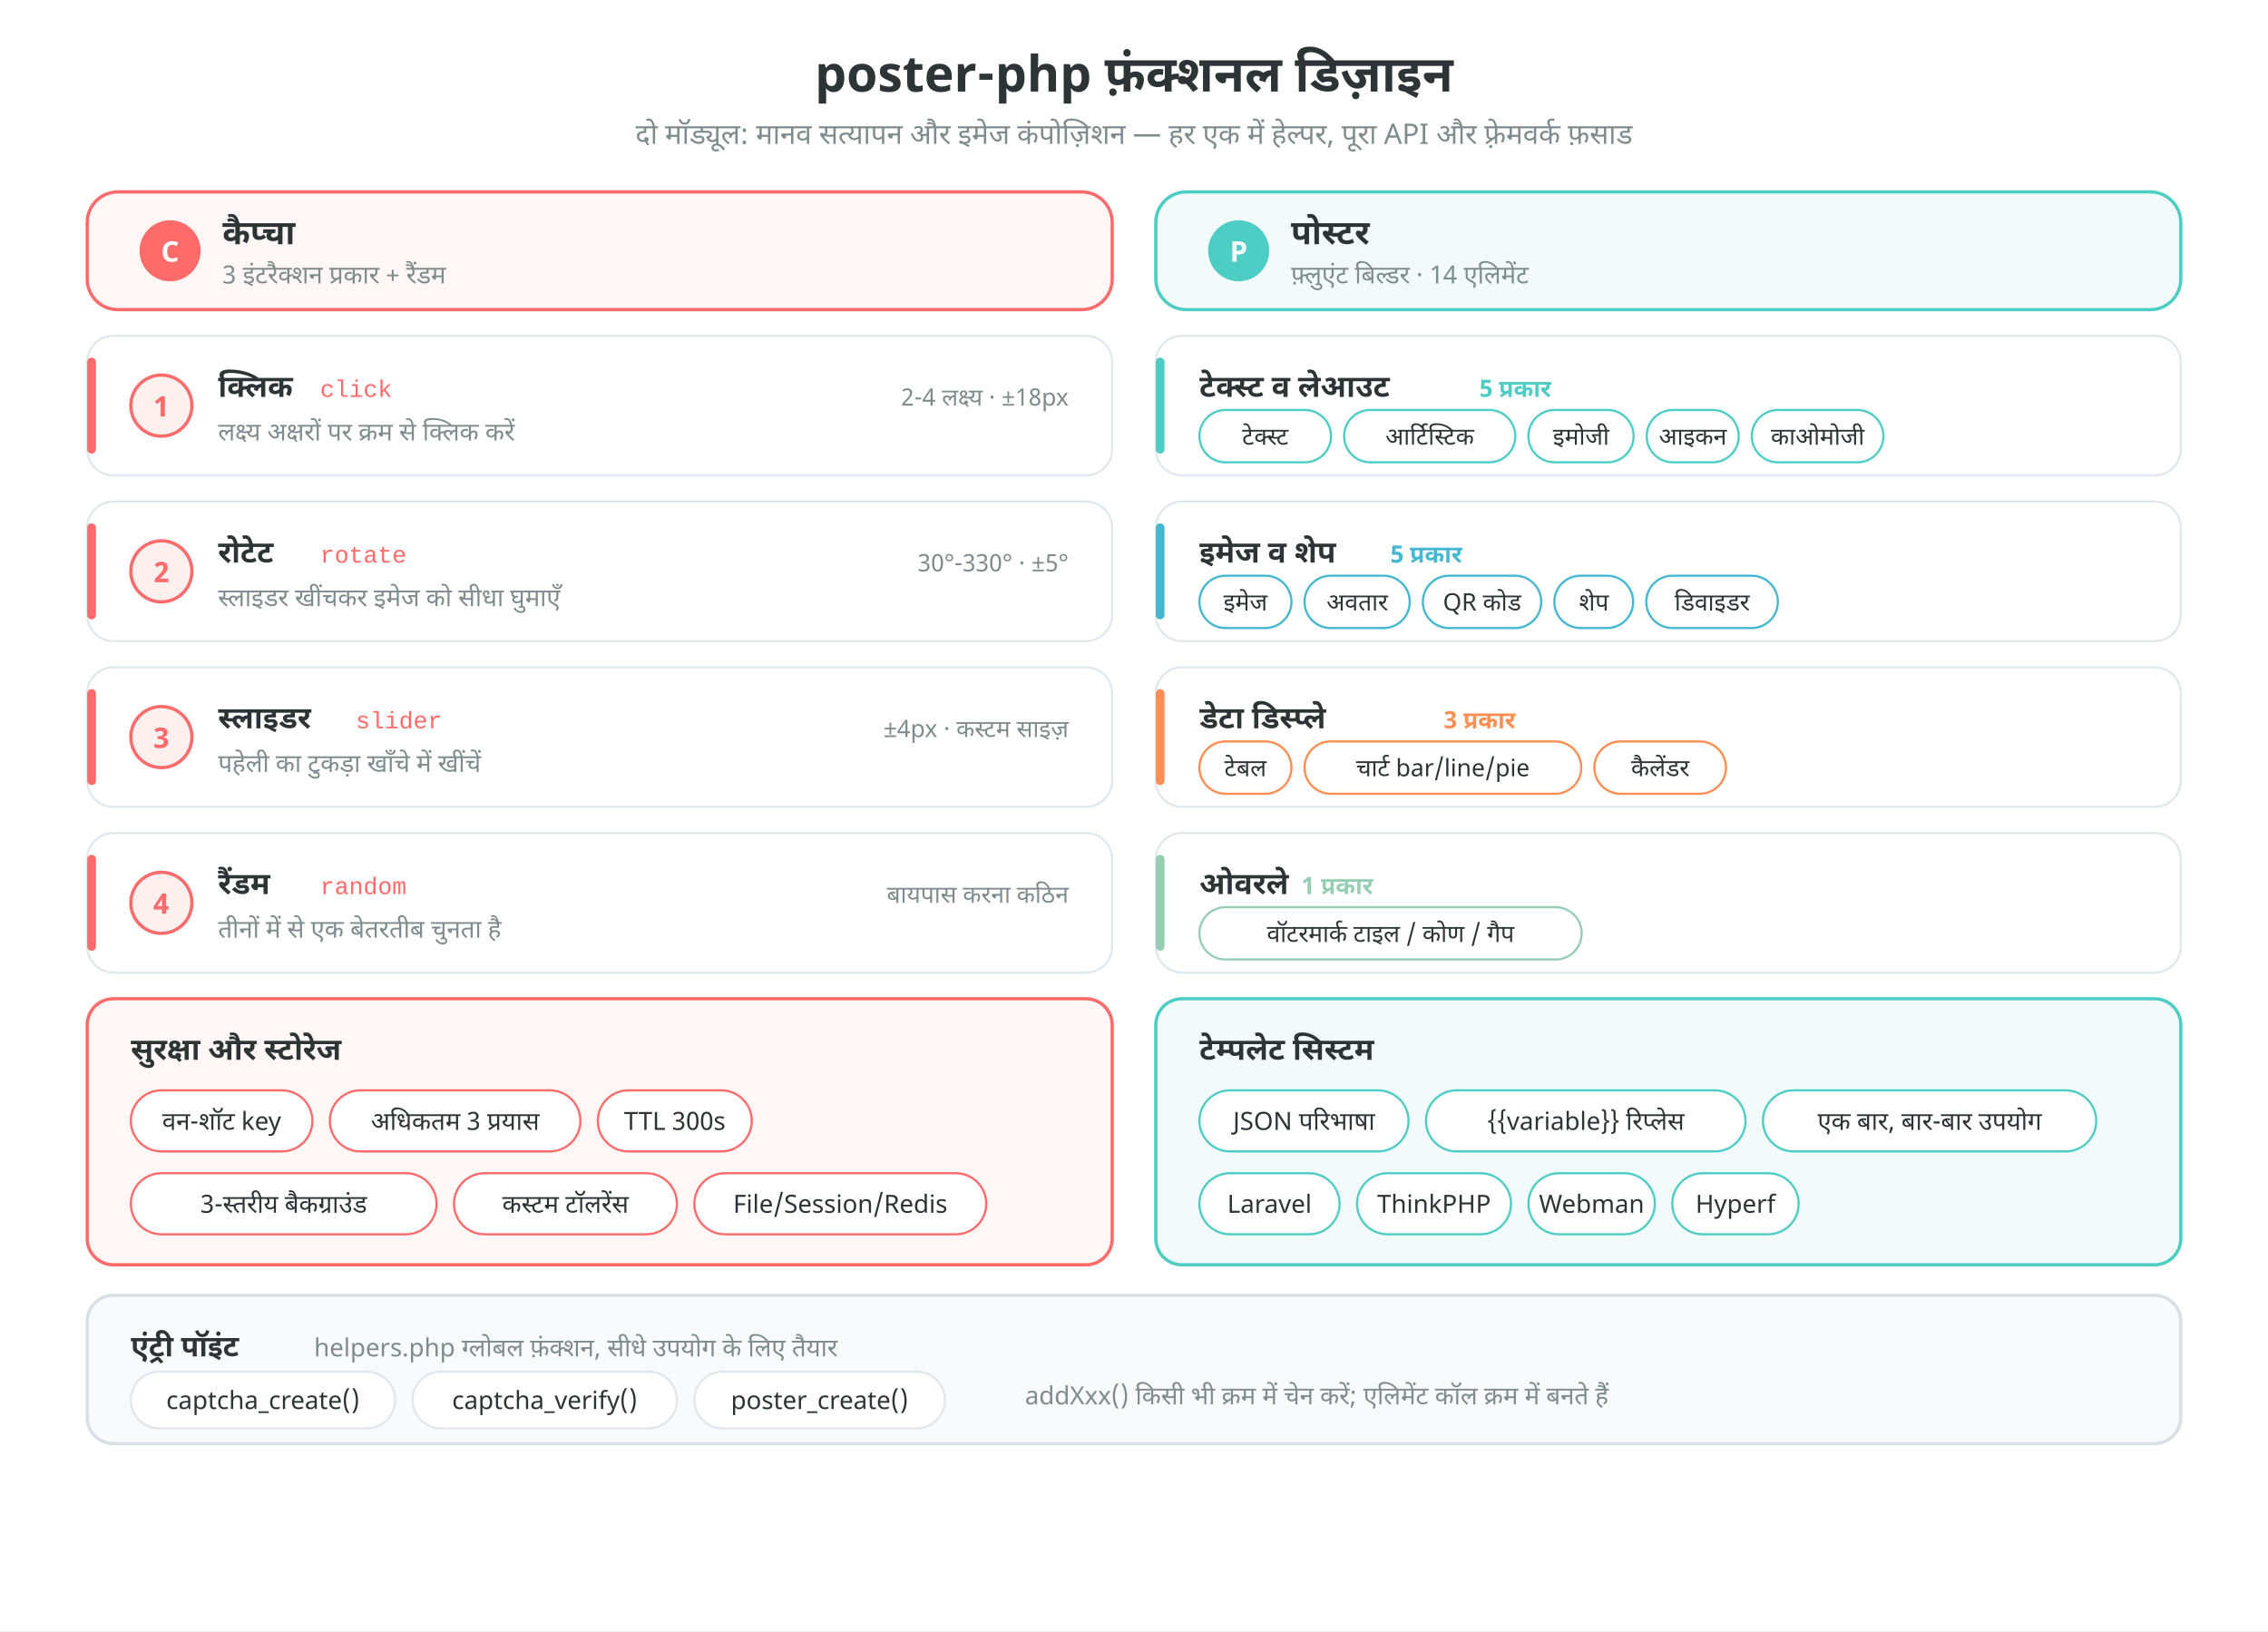
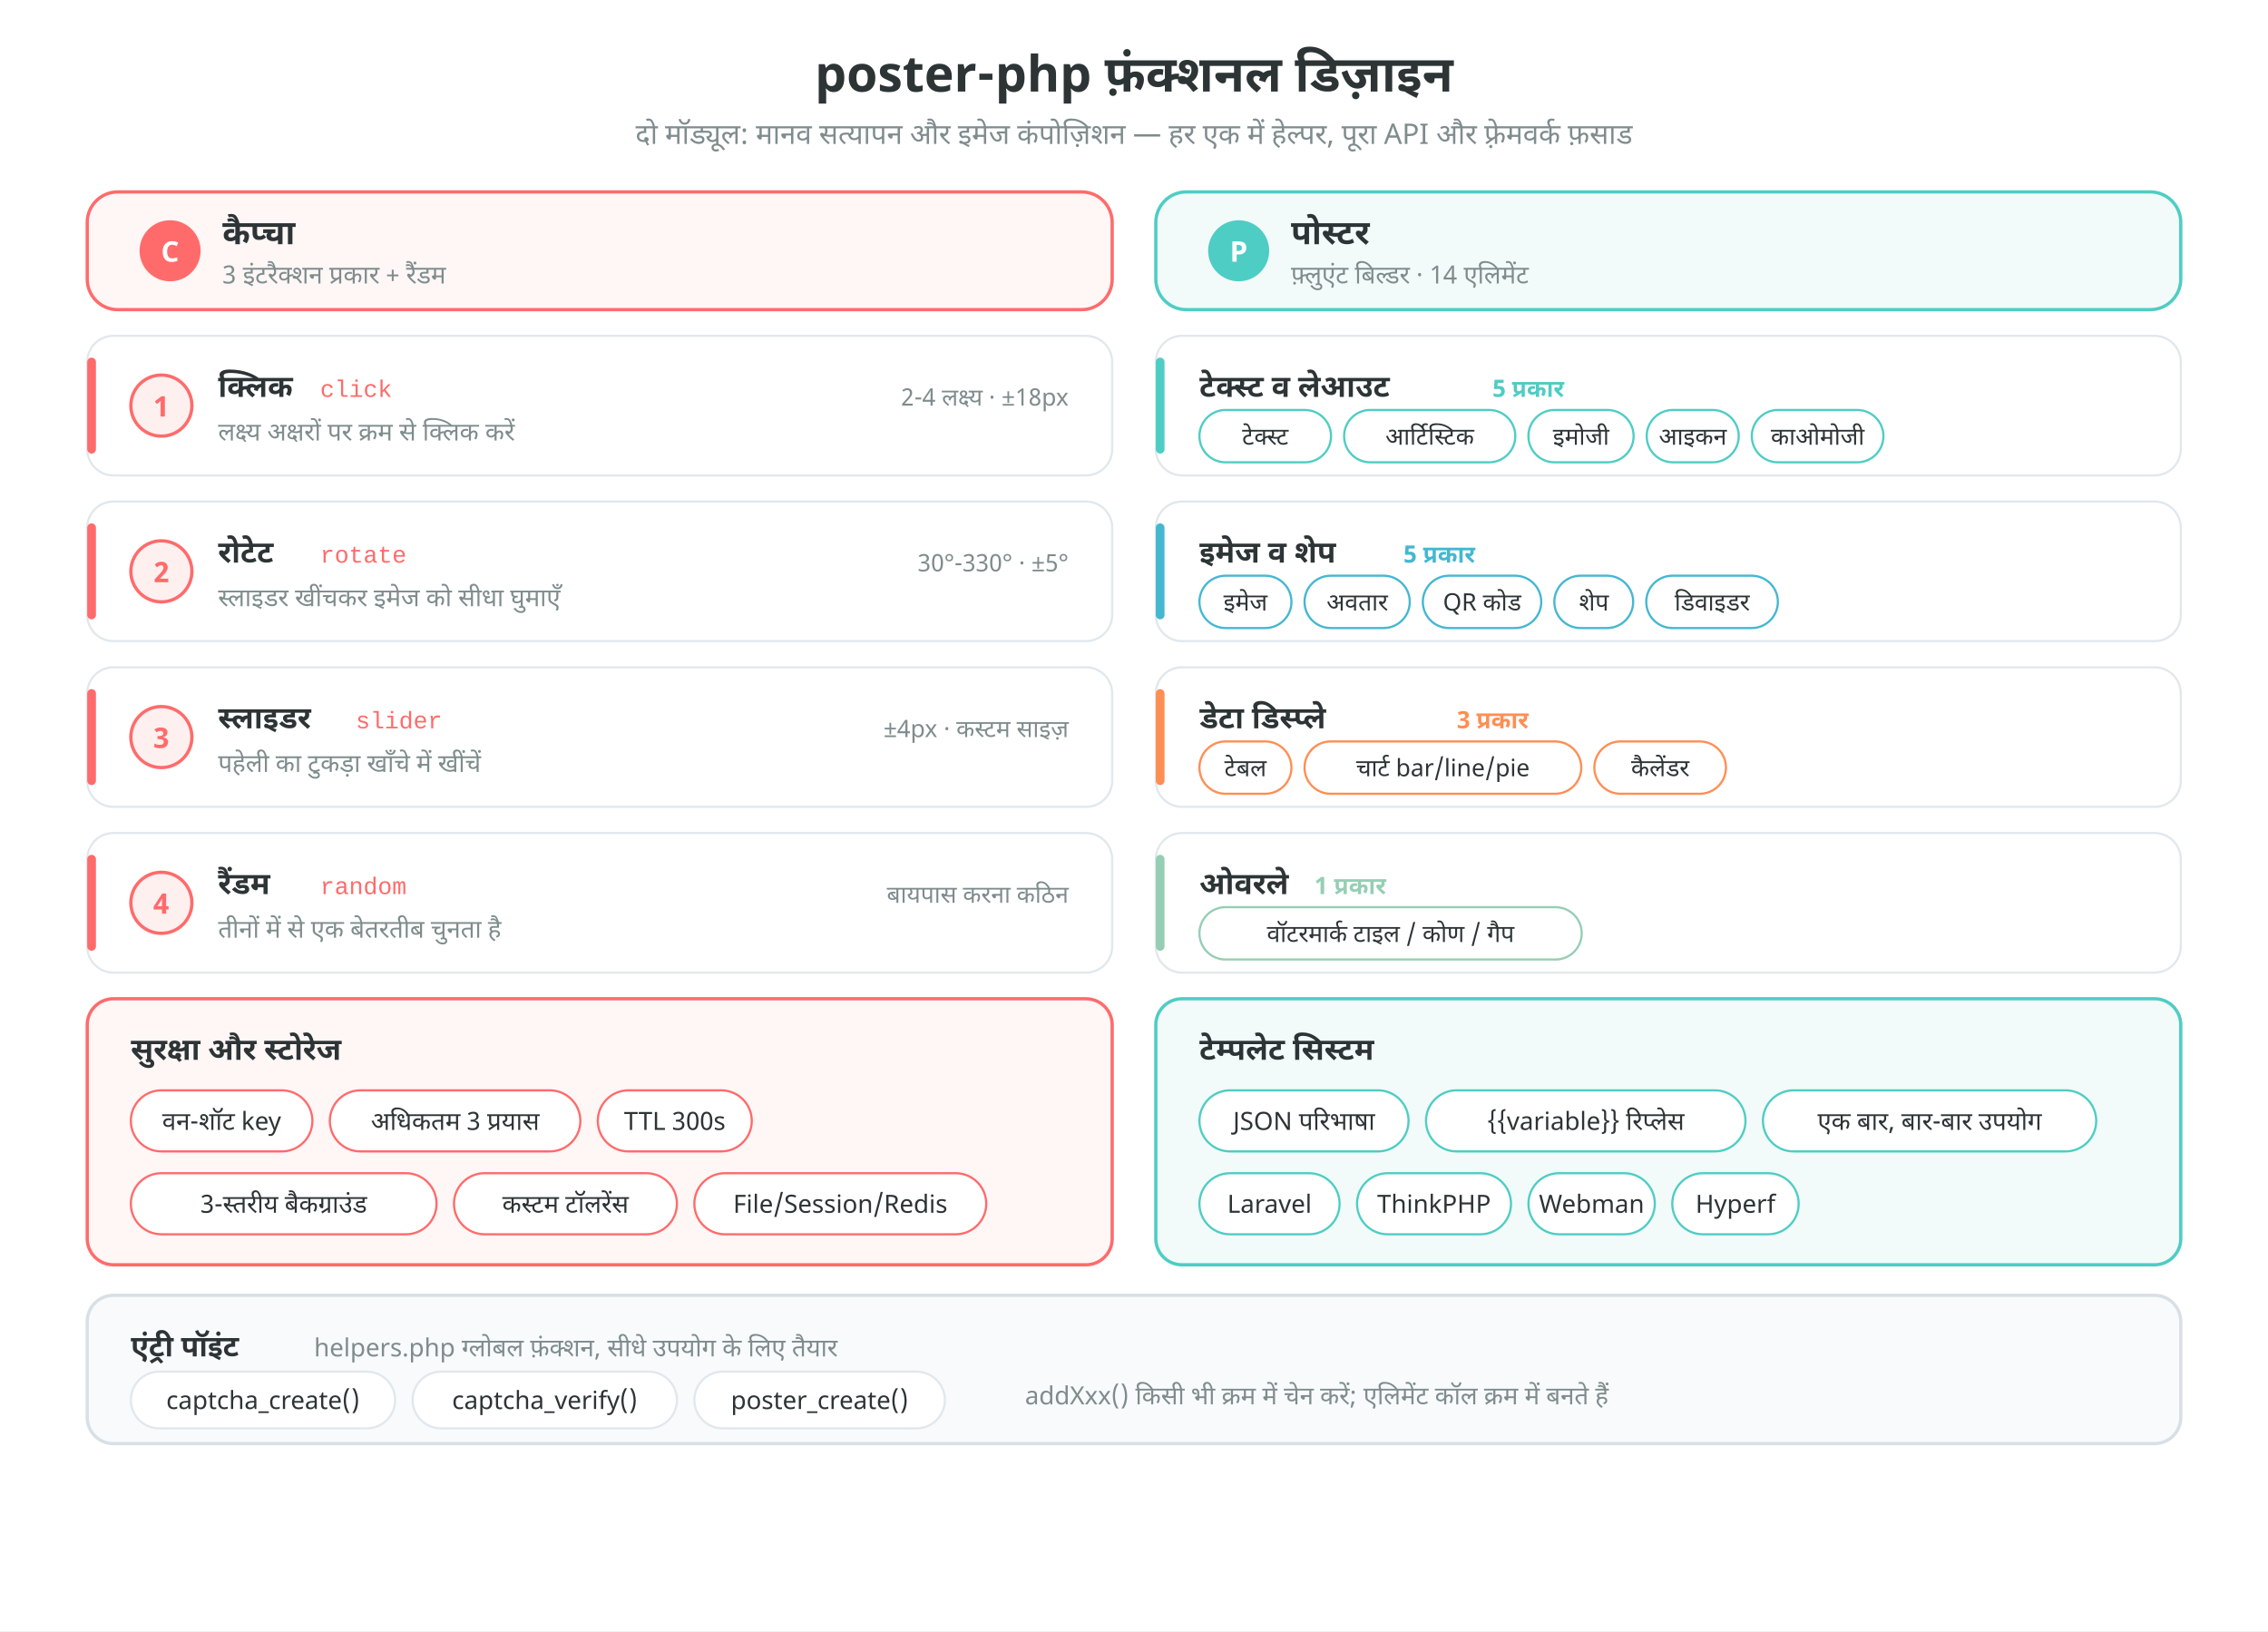
<svg xmlns="http://www.w3.org/2000/svg" viewBox="0 0 1040 748" width="1040" height="748" font-family="'Noto Sans Devanagari','Nirmala UI',sans-serif" role="img" aria-label="poster-php फ़ंक्शनल डिज़ाइन">
  <defs>
    <marker id="arrow" viewBox="0 0 10 10" refX="9" refY="5" markerWidth="6" markerHeight="6" orient="auto">
      <path d="M0 0L10 5L0 10Z" fill="#B2BEC3" />
    </marker>
  </defs>
  <rect width="1040" height="748" fill="#FFFFFF" />
  <text x="520" y="42" font-size="23" fill="#2D3436" font-weight="700" text-anchor="middle">poster-php फ़ंक्शनल डिज़ाइन</text>
  <text x="520" y="66" font-size="13" fill="#7F8C8D" text-anchor="middle">दो मॉड्यूल: मानव सत्यापन और इमेज कंपोज़िशन — हर एक में हेल्पर, पूरा API और फ़्रेमवर्क फ़साड</text>
  <rect x="40" y="88" width="470" height="54" rx="14" fill="#FFF6F6" stroke="#FF6B6B" stroke-width="1.5" />
  <circle cx="78" cy="115" r="14" fill="#FF6B6B" />
  <text x="78" y="120" font-size="13" fill="#FFFFFF" font-weight="700" text-anchor="middle">C</text>
  <text x="102" y="112" font-size="15.5" fill="#2D3436" font-weight="700">कैप्चा</text>
  <text x="102" y="130" font-size="11.5" fill="#7F8C8D">3 इंटरैक्शन प्रकार + रैंडम</text>
  <rect x="530" y="88" width="470" height="54" rx="14" fill="#F2FBF9" stroke="#4ECDC4" stroke-width="1.5" />
  <circle cx="568" cy="115" r="14" fill="#4ECDC4" />
  <text x="568" y="120" font-size="13" fill="#FFFFFF" font-weight="700" text-anchor="middle">P</text>
  <text x="592" y="112" font-size="15.5" fill="#2D3436" font-weight="700">पोस्टर</text>
  <text x="592" y="130" font-size="11.5" fill="#7F8C8D">फ़्लुएंट बिल्डर · 14 एलिमेंट</text>
  <rect x="40" y="154" width="470" height="64" rx="12" fill="#FFFFFF" stroke="#E1E8ED" stroke-width="1" />
  <rect x="40" y="164" width="4" height="44" rx="2" fill="#FF6B6B" />
  <circle cx="74" cy="186" r="14" fill="#FFF0F0" stroke="#FF6B6B" stroke-width="1.5" />
  <text x="74" y="191" font-size="13" fill="#FF6B6B" font-weight="700" text-anchor="middle">1</text>
  <text x="100" y="182" font-size="14" fill="#2D3436" font-weight="600">क्लिक</text>
  <text x="146.81" y="182" font-size="11" fill="#FF6B6B" font-family="'SFMono-Regular',Consolas,'Liberation Mono',Menlo,monospace">click</text>
  <text x="100" y="202" font-size="11.5" fill="#7F8C8D">लक्ष्य अक्षरों पर क्रम से क्लिक करें</text>
  <text x="490" y="186" font-size="11" fill="#7F8C8D" text-anchor="end">2-4 लक्ष्य · ±18px</text>
  <rect x="40" y="230" width="470" height="64" rx="12" fill="#FFFFFF" stroke="#E1E8ED" stroke-width="1" />
  <rect x="40" y="240" width="4" height="44" rx="2" fill="#FF6B6B" />
  <circle cx="74" cy="262" r="14" fill="#FFF0F0" stroke="#FF6B6B" stroke-width="1.5" />
  <text x="74" y="267" font-size="13" fill="#FF6B6B" font-weight="700" text-anchor="middle">2</text>
  <text x="100" y="258" font-size="14" fill="#2D3436" font-weight="600">रोटेट</text>
  <text x="146.81" y="258" font-size="11" fill="#FF6B6B" font-family="'SFMono-Regular',Consolas,'Liberation Mono',Menlo,monospace">rotate</text>
  <text x="100" y="278" font-size="11.5" fill="#7F8C8D">स्लाइडर खींचकर इमेज को सीधा घुमाएँ</text>
  <text x="490" y="262" font-size="11" fill="#7F8C8D" text-anchor="end">30°-330° · ±5°</text>
  <rect x="40" y="306" width="470" height="64" rx="12" fill="#FFFFFF" stroke="#E1E8ED" stroke-width="1" />
  <rect x="40" y="316" width="4" height="44" rx="2" fill="#FF6B6B" />
  <circle cx="74" cy="338" r="14" fill="#FFF0F0" stroke="#FF6B6B" stroke-width="1.5" />
  <text x="74" y="343" font-size="13" fill="#FF6B6B" font-weight="700" text-anchor="middle">3</text>
  <text x="100" y="334" font-size="14" fill="#2D3436" font-weight="600">स्लाइडर</text>
  <text x="163.13" y="334" font-size="11" fill="#FF6B6B" font-family="'SFMono-Regular',Consolas,'Liberation Mono',Menlo,monospace">slider</text>
  <text x="100" y="354" font-size="11.5" fill="#7F8C8D">पहेली का टुकड़ा खाँचे में खींचें</text>
  <text x="490" y="338" font-size="11" fill="#7F8C8D" text-anchor="end">±4px · कस्टम साइज़</text>
  <rect x="40" y="382" width="470" height="64" rx="12" fill="#FFFFFF" stroke="#E1E8ED" stroke-width="1" />
  <rect x="40" y="392" width="4" height="44" rx="2" fill="#FF6B6B" />
  <circle cx="74" cy="414" r="14" fill="#FFF0F0" stroke="#FF6B6B" stroke-width="1.5" />
  <text x="74" y="419" font-size="13" fill="#FF6B6B" font-weight="700" text-anchor="middle">4</text>
  <text x="100" y="410" font-size="14" fill="#2D3436" font-weight="600">रैंडम</text>
  <text x="146.81" y="410" font-size="11" fill="#FF6B6B" font-family="'SFMono-Regular',Consolas,'Liberation Mono',Menlo,monospace">random</text>
  <text x="100" y="430" font-size="11.5" fill="#7F8C8D">तीनों में से एक बेतरतीब चुनता है</text>
  <text x="490" y="414" font-size="11" fill="#7F8C8D" text-anchor="end">बायपास करना कठिन</text>
  <rect x="40" y="458" width="470" height="122" rx="12" fill="#FFF6F6" stroke="#FF6B6B" stroke-width="1.5" />
  <text x="60" y="486" font-size="14" fill="#2D3436" font-weight="700">सुरक्षा और स्टोरेज</text>
  <rect x="60" y="500" width="83.25" height="28" rx="14" fill="#FFFFFF" stroke="#FF6B6B" stroke-width="1" />
  <text x="101.63" y="518.14" font-size="11.5" fill="#2D3436" text-anchor="middle">वन-शॉट key</text>
  <rect x="151.25" y="500" width="114.88" height="28" rx="14" fill="#FFFFFF" stroke="#FF6B6B" stroke-width="1" />
  <text x="208.69" y="518.14" font-size="11.5" fill="#2D3436" text-anchor="middle">अधिकतम 3 प्रयास</text>
  <rect x="274.13" y="500" width="70.6" height="28" rx="14" fill="#FFFFFF" stroke="#FF6B6B" stroke-width="1" />
  <text x="309.43" y="518.14" font-size="11.5" fill="#2D3436" text-anchor="middle">TTL 300s</text>
  <rect x="60" y="538" width="140.18" height="28" rx="14" fill="#FFFFFF" stroke="#FF6B6B" stroke-width="1" />
  <text x="130.09" y="556.14" font-size="11.5" fill="#2D3436" text-anchor="middle">3-स्तरीय बैकग्राउंड</text>
  <rect x="208.18" y="538" width="102.23" height="28" rx="14" fill="#FFFFFF" stroke="#FF6B6B" stroke-width="1" />
  <text x="259.29" y="556.14" font-size="11.5" fill="#2D3436" text-anchor="middle">कस्टम टॉलरेंस</text>
  <rect x="318.4" y="538" width="133.85" height="28" rx="14" fill="#FFFFFF" stroke="#FF6B6B" stroke-width="1" />
  <text x="385.33" y="556.14" font-size="11.5" fill="#2D3436" text-anchor="middle">File/Session/Redis</text>
  <rect x="530" y="154" width="470" height="64" rx="12" fill="#FFFFFF" stroke="#E1E8ED" stroke-width="1" />
  <rect x="530" y="164" width="4" height="44" rx="2" fill="#4ECDC4" />
  <text x="550" y="182" font-size="14" fill="#2D3436" font-weight="600">टेक्स्ट व लेआउट</text>
-   <text x="678.43" y="182" font-size="11" fill="#4ECDC4" font-weight="700">5 प्रकार</text>
+   <text x="684.43" y="182" font-size="11" fill="#4ECDC4" font-weight="700">5 प्रकार</text>
  <rect x="550" y="188" width="60.35" height="24" rx="12" fill="#FFFFFF" stroke="#4ECDC4" stroke-width="1" />
  <text x="580.18" y="203.96" font-size="11" fill="#2D3436" text-anchor="middle">टेक्स्ट</text>
  <rect x="616.35" y="188" width="78.5" height="24" rx="12" fill="#FFFFFF" stroke="#4ECDC4" stroke-width="1" />
  <text x="655.6" y="203.96" font-size="11" fill="#2D3436" text-anchor="middle">आर्टिस्टिक</text>
  <rect x="700.85" y="188" width="48.25" height="24" rx="12" fill="#FFFFFF" stroke="#4ECDC4" stroke-width="1" />
  <text x="724.98" y="203.96" font-size="11" fill="#2D3436" text-anchor="middle">इमोजी</text>
  <rect x="755.1" y="188" width="42.2" height="24" rx="12" fill="#FFFFFF" stroke="#4ECDC4" stroke-width="1" />
  <text x="776.2" y="203.96" font-size="11" fill="#2D3436" text-anchor="middle">आइकन</text>
  <rect x="803.3" y="188" width="60.35" height="24" rx="12" fill="#FFFFFF" stroke="#4ECDC4" stroke-width="1" />
  <text x="833.48" y="203.96" font-size="11" fill="#2D3436" text-anchor="middle">काओमोजी</text>
  <rect x="530" y="230" width="470" height="64" rx="12" fill="#FFFFFF" stroke="#E1E8ED" stroke-width="1" />
  <rect x="530" y="240" width="4" height="44" rx="2" fill="#45B7D1" />
  <text x="550" y="258" font-size="14" fill="#2D3436" font-weight="600">इमेज व शेप</text>
-   <text x="637.62" y="258" font-size="11" fill="#45B7D1" font-weight="700">5 प्रकार</text>
+   <text x="643.62" y="258" font-size="11" fill="#45B7D1" font-weight="700">5 प्रकार</text>
  <rect x="550" y="264" width="42.2" height="24" rx="12" fill="#FFFFFF" stroke="#45B7D1" stroke-width="1" />
  <text x="571.1" y="279.96" font-size="11" fill="#2D3436" text-anchor="middle">इमेज</text>
  <rect x="598.2" y="264" width="48.25" height="24" rx="12" fill="#FFFFFF" stroke="#45B7D1" stroke-width="1" />
  <text x="622.33" y="279.96" font-size="11" fill="#2D3436" text-anchor="middle">अवतार</text>
  <rect x="652.45" y="264" width="54.3" height="24" rx="12" fill="#FFFFFF" stroke="#45B7D1" stroke-width="1" />
  <text x="679.6" y="279.96" font-size="11" fill="#2D3436" text-anchor="middle">QR कोड</text>
  <rect x="712.75" y="264" width="36.15" height="24" rx="12" fill="#FFFFFF" stroke="#45B7D1" stroke-width="1" />
  <text x="730.83" y="279.96" font-size="11" fill="#2D3436" text-anchor="middle">शेप</text>
  <rect x="754.9" y="264" width="60.35" height="24" rx="12" fill="#FFFFFF" stroke="#45B7D1" stroke-width="1" />
  <text x="785.08" y="279.96" font-size="11" fill="#2D3436" text-anchor="middle">डिवाइडर</text>
  <rect x="530" y="306" width="470" height="64" rx="12" fill="#FFFFFF" stroke="#E1E8ED" stroke-width="1" />
  <rect x="530" y="316" width="4" height="44" rx="2" fill="#FF8E53" />
  <text x="550" y="334" font-size="14" fill="#2D3436" font-weight="600">डेटा डिस्प्ले</text>
-   <text x="662.11" y="334" font-size="11" fill="#FF8E53" font-weight="700">3 प्रकार</text>
+   <text x="668.11" y="334" font-size="11" fill="#FF8E53" font-weight="700">3 प्रकार</text>
  <rect x="550" y="340" width="42.2" height="24" rx="12" fill="#FFFFFF" stroke="#FF8E53" stroke-width="1" />
  <text x="571.1" y="355.96" font-size="11" fill="#2D3436" text-anchor="middle">टेबल</text>
  <rect x="598.2" y="340" width="126.9" height="24" rx="12" fill="#FFFFFF" stroke="#FF8E53" stroke-width="1" />
  <text x="661.65" y="355.96" font-size="11" fill="#2D3436" text-anchor="middle">चार्ट bar/line/pie</text>
  <rect x="731.1" y="340" width="60.35" height="24" rx="12" fill="#FFFFFF" stroke="#FF8E53" stroke-width="1" />
  <text x="761.28" y="355.96" font-size="11" fill="#2D3436" text-anchor="middle">कैलेंडर</text>
  <rect x="530" y="382" width="470" height="64" rx="12" fill="#FFFFFF" stroke="#E1E8ED" stroke-width="1" />
  <rect x="530" y="392" width="4" height="44" rx="2" fill="#96CEB4" />
  <text x="550" y="410" font-size="14" fill="#2D3436" font-weight="600">ओवरले</text>
-   <text x="596.81" y="410" font-size="11" fill="#96CEB4" font-weight="700">1 प्रकार</text>
+   <text x="602.81" y="410" font-size="11" fill="#96CEB4" font-weight="700">1 प्रकार</text>
  <rect x="550" y="416" width="175.3" height="24" rx="12" fill="#FFFFFF" stroke="#96CEB4" stroke-width="1" />
  <text x="637.65" y="431.96" font-size="11" fill="#2D3436" text-anchor="middle">वॉटरमार्क टाइल / कोण / गैप</text>
  <rect x="530" y="458" width="470" height="122" rx="12" fill="#F2FBF9" stroke="#4ECDC4" stroke-width="1.5" />
  <text x="550" y="486" font-size="14" fill="#2D3436" font-weight="700">टेम्पलेट सिस्टम</text>
  <rect x="550" y="500" width="95.9" height="28" rx="14" fill="#FFFFFF" stroke="#4ECDC4" stroke-width="1" />
  <text x="597.95" y="518.14" font-size="11.5" fill="#2D3436" text-anchor="middle">JSON परिभाषा</text>
  <rect x="653.9" y="500" width="146.5" height="28" rx="14" fill="#FFFFFF" stroke="#4ECDC4" stroke-width="1" />
  <text x="727.15" y="518.14" font-size="11.5" fill="#2D3436" text-anchor="middle">{{variable}} रिप्लेस</text>
  <rect x="808.4" y="500" width="152.83" height="28" rx="14" fill="#FFFFFF" stroke="#4ECDC4" stroke-width="1" />
  <text x="884.81" y="518.14" font-size="11.5" fill="#2D3436" text-anchor="middle">एक बार, बार-बार उपयोग</text>
  <rect x="550" y="538" width="64.28" height="28" rx="14" fill="#FFFFFF" stroke="#4ECDC4" stroke-width="1" />
  <text x="582.14" y="556.14" font-size="11.5" fill="#2D3436" text-anchor="middle">Laravel</text>
  <rect x="622.28" y="538" width="70.6" height="28" rx="14" fill="#FFFFFF" stroke="#4ECDC4" stroke-width="1" />
  <text x="657.58" y="556.14" font-size="11.5" fill="#2D3436" text-anchor="middle">ThinkPHP</text>
  <rect x="700.88" y="538" width="57.95" height="28" rx="14" fill="#FFFFFF" stroke="#4ECDC4" stroke-width="1" />
  <text x="729.85" y="556.14" font-size="11.5" fill="#2D3436" text-anchor="middle">Webman</text>
  <rect x="766.83" y="538" width="57.95" height="28" rx="14" fill="#FFFFFF" stroke="#4ECDC4" stroke-width="1" />
  <text x="795.8" y="556.14" font-size="11.5" fill="#2D3436" text-anchor="middle">Hyperf</text>
  <rect x="40" y="594" width="960" height="68" rx="12" fill="#F8FAFC" stroke="#D8E0E6" stroke-width="1.5" />
  <text x="60" y="622" font-size="13.5" fill="#2D3436" font-weight="700">एंट्री पॉइंट</text>
  <text x="144" y="622" font-size="11.5" fill="#7F8C8D">helpers.php ग्लोबल फ़ंक्शन, सीधे उपयोग के लिए तैयार</text>
  <rect x="60" y="629" width="121.2" height="26" rx="13" fill="#FFFFFF" stroke="#E1E8ED" stroke-width="1" />
  <text x="120.6" y="646.14" font-size="11.5" fill="#2D3436" text-anchor="middle">captcha_create()</text>
  <rect x="189.2" y="629" width="121.2" height="26" rx="13" fill="#FFFFFF" stroke="#E1E8ED" stroke-width="1" />
  <text x="249.8" y="646.14" font-size="11.5" fill="#2D3436" text-anchor="middle">captcha_verify()</text>
  <rect x="318.4" y="629" width="114.88" height="26" rx="13" fill="#FFFFFF" stroke="#E1E8ED" stroke-width="1" />
  <text x="375.84" y="646.14" font-size="11.5" fill="#2D3436" text-anchor="middle">poster_create()</text>
  <text x="470" y="644" font-size="11.5" fill="#7F8C8D">addXxx() किसी भी क्रम में चेन करें; एलिमेंट कॉल क्रम में बनते हैं</text>
</svg>
